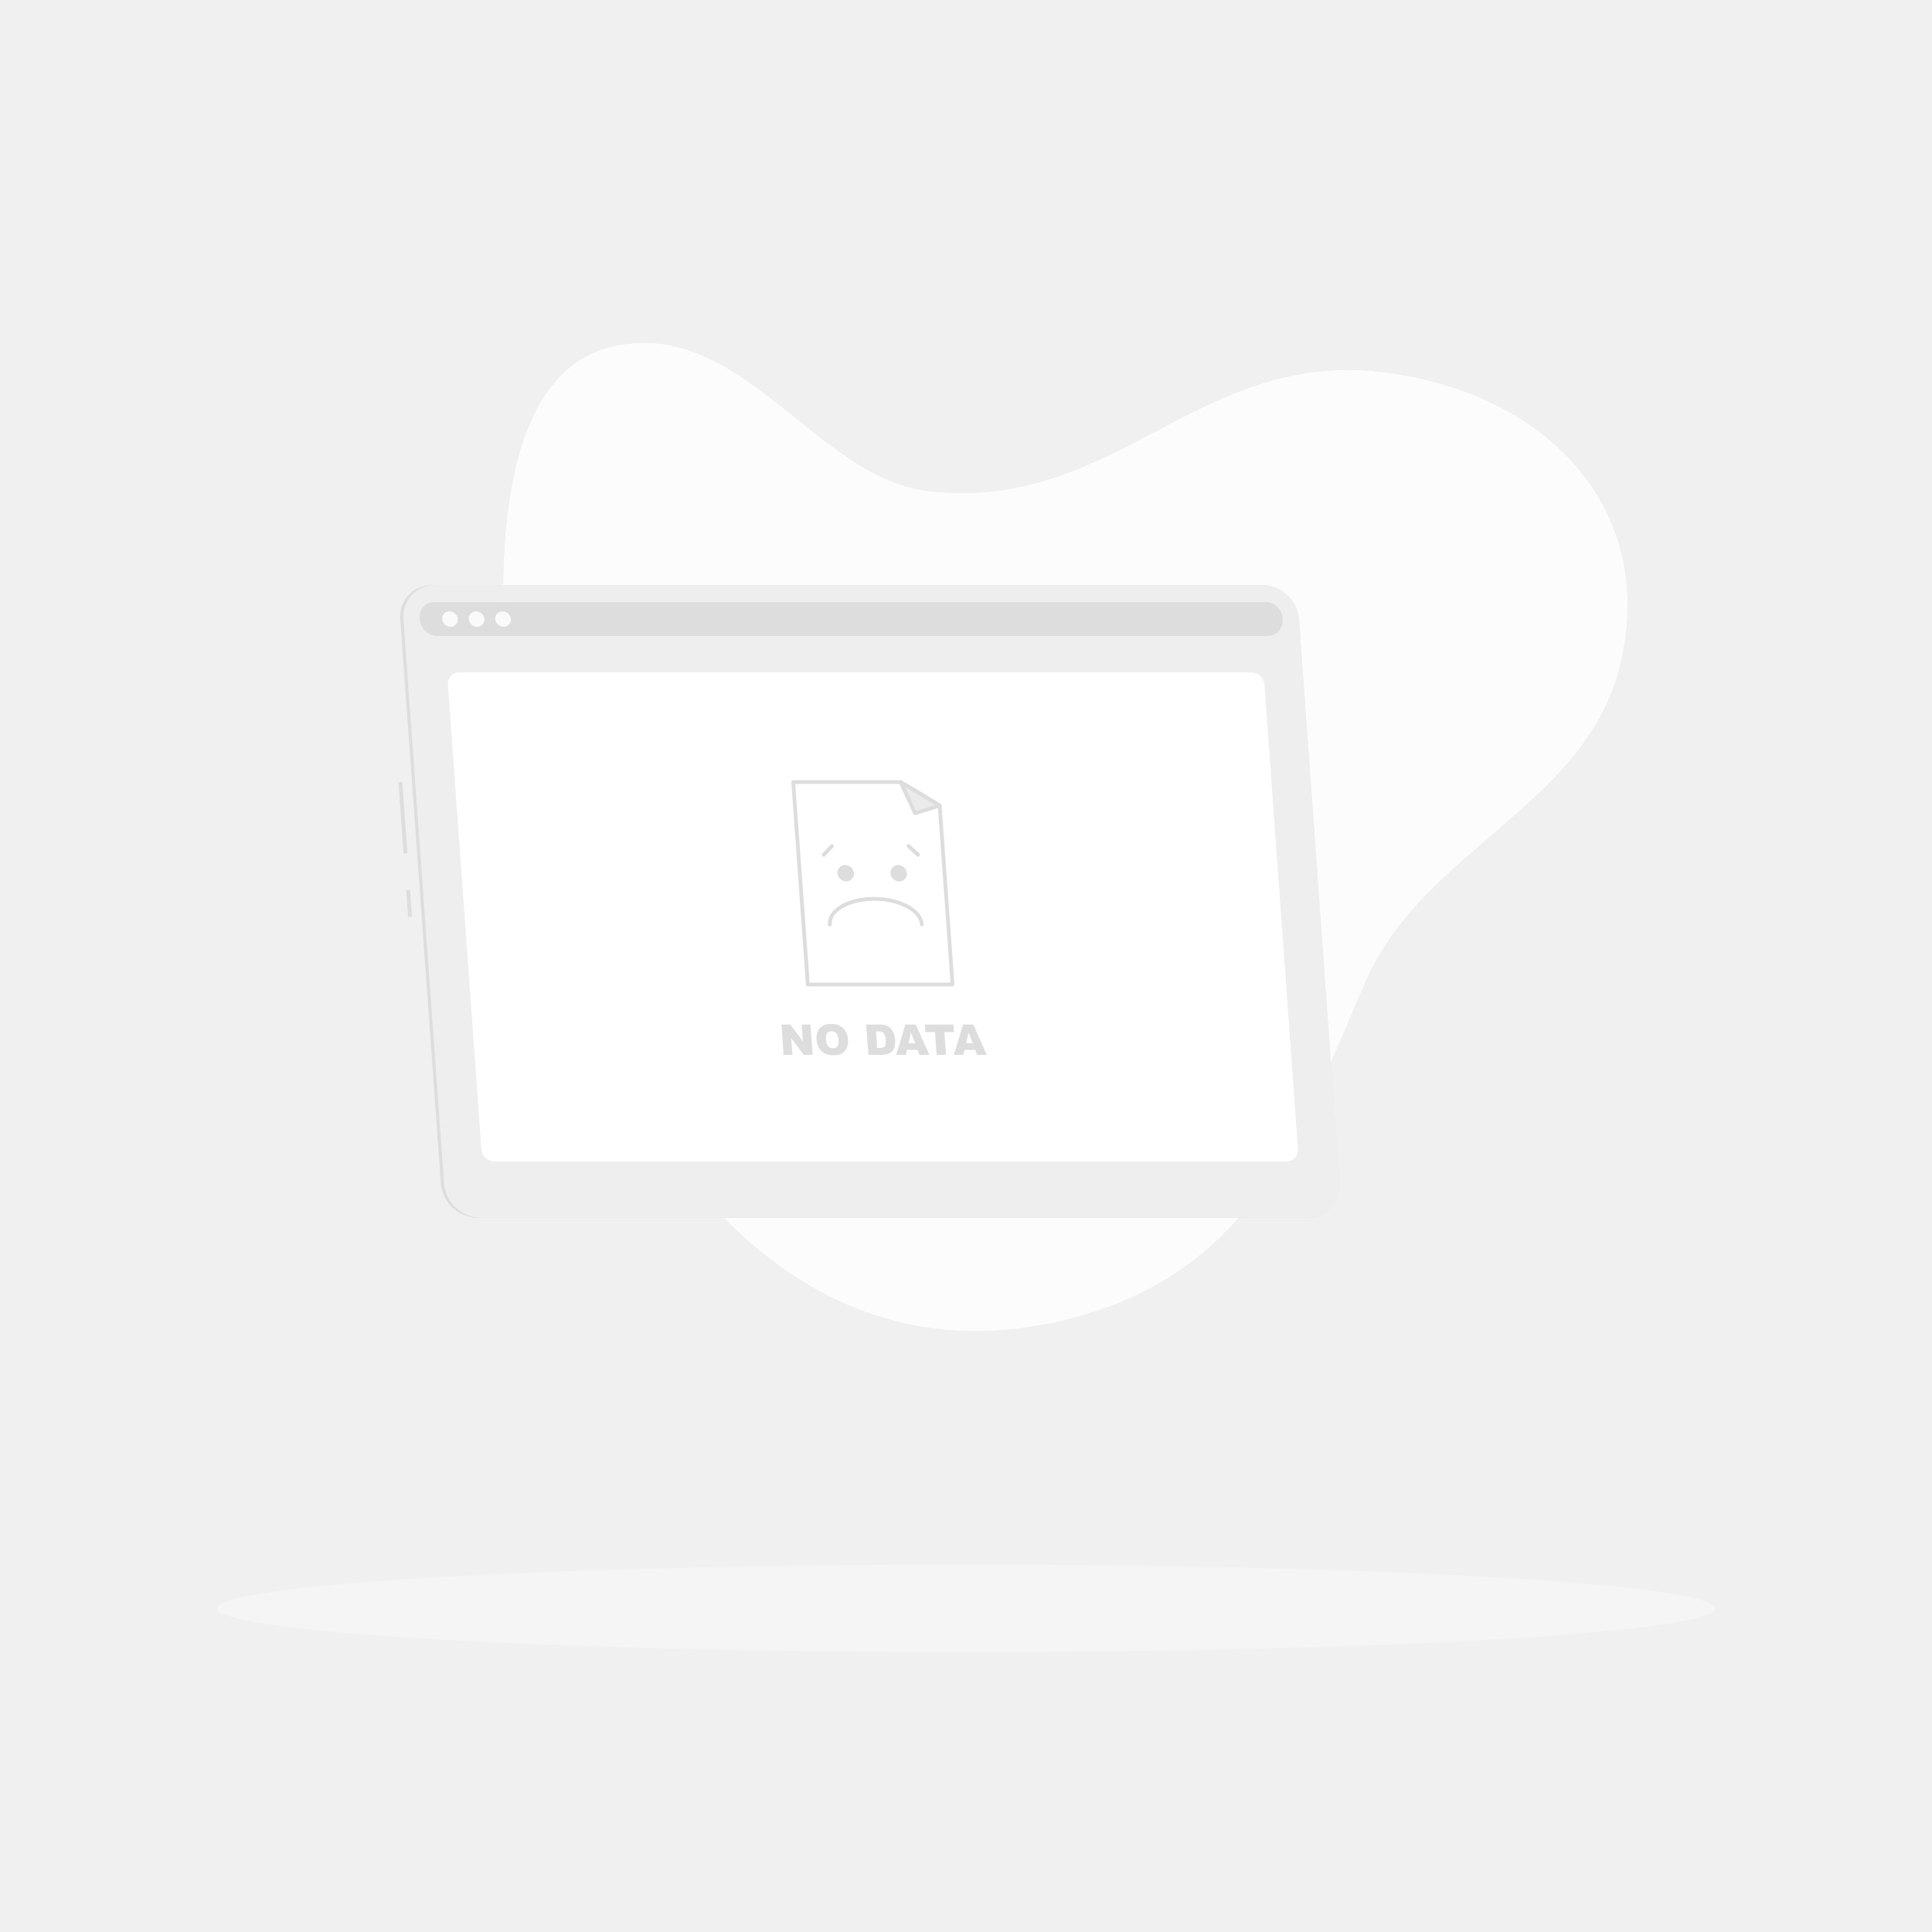
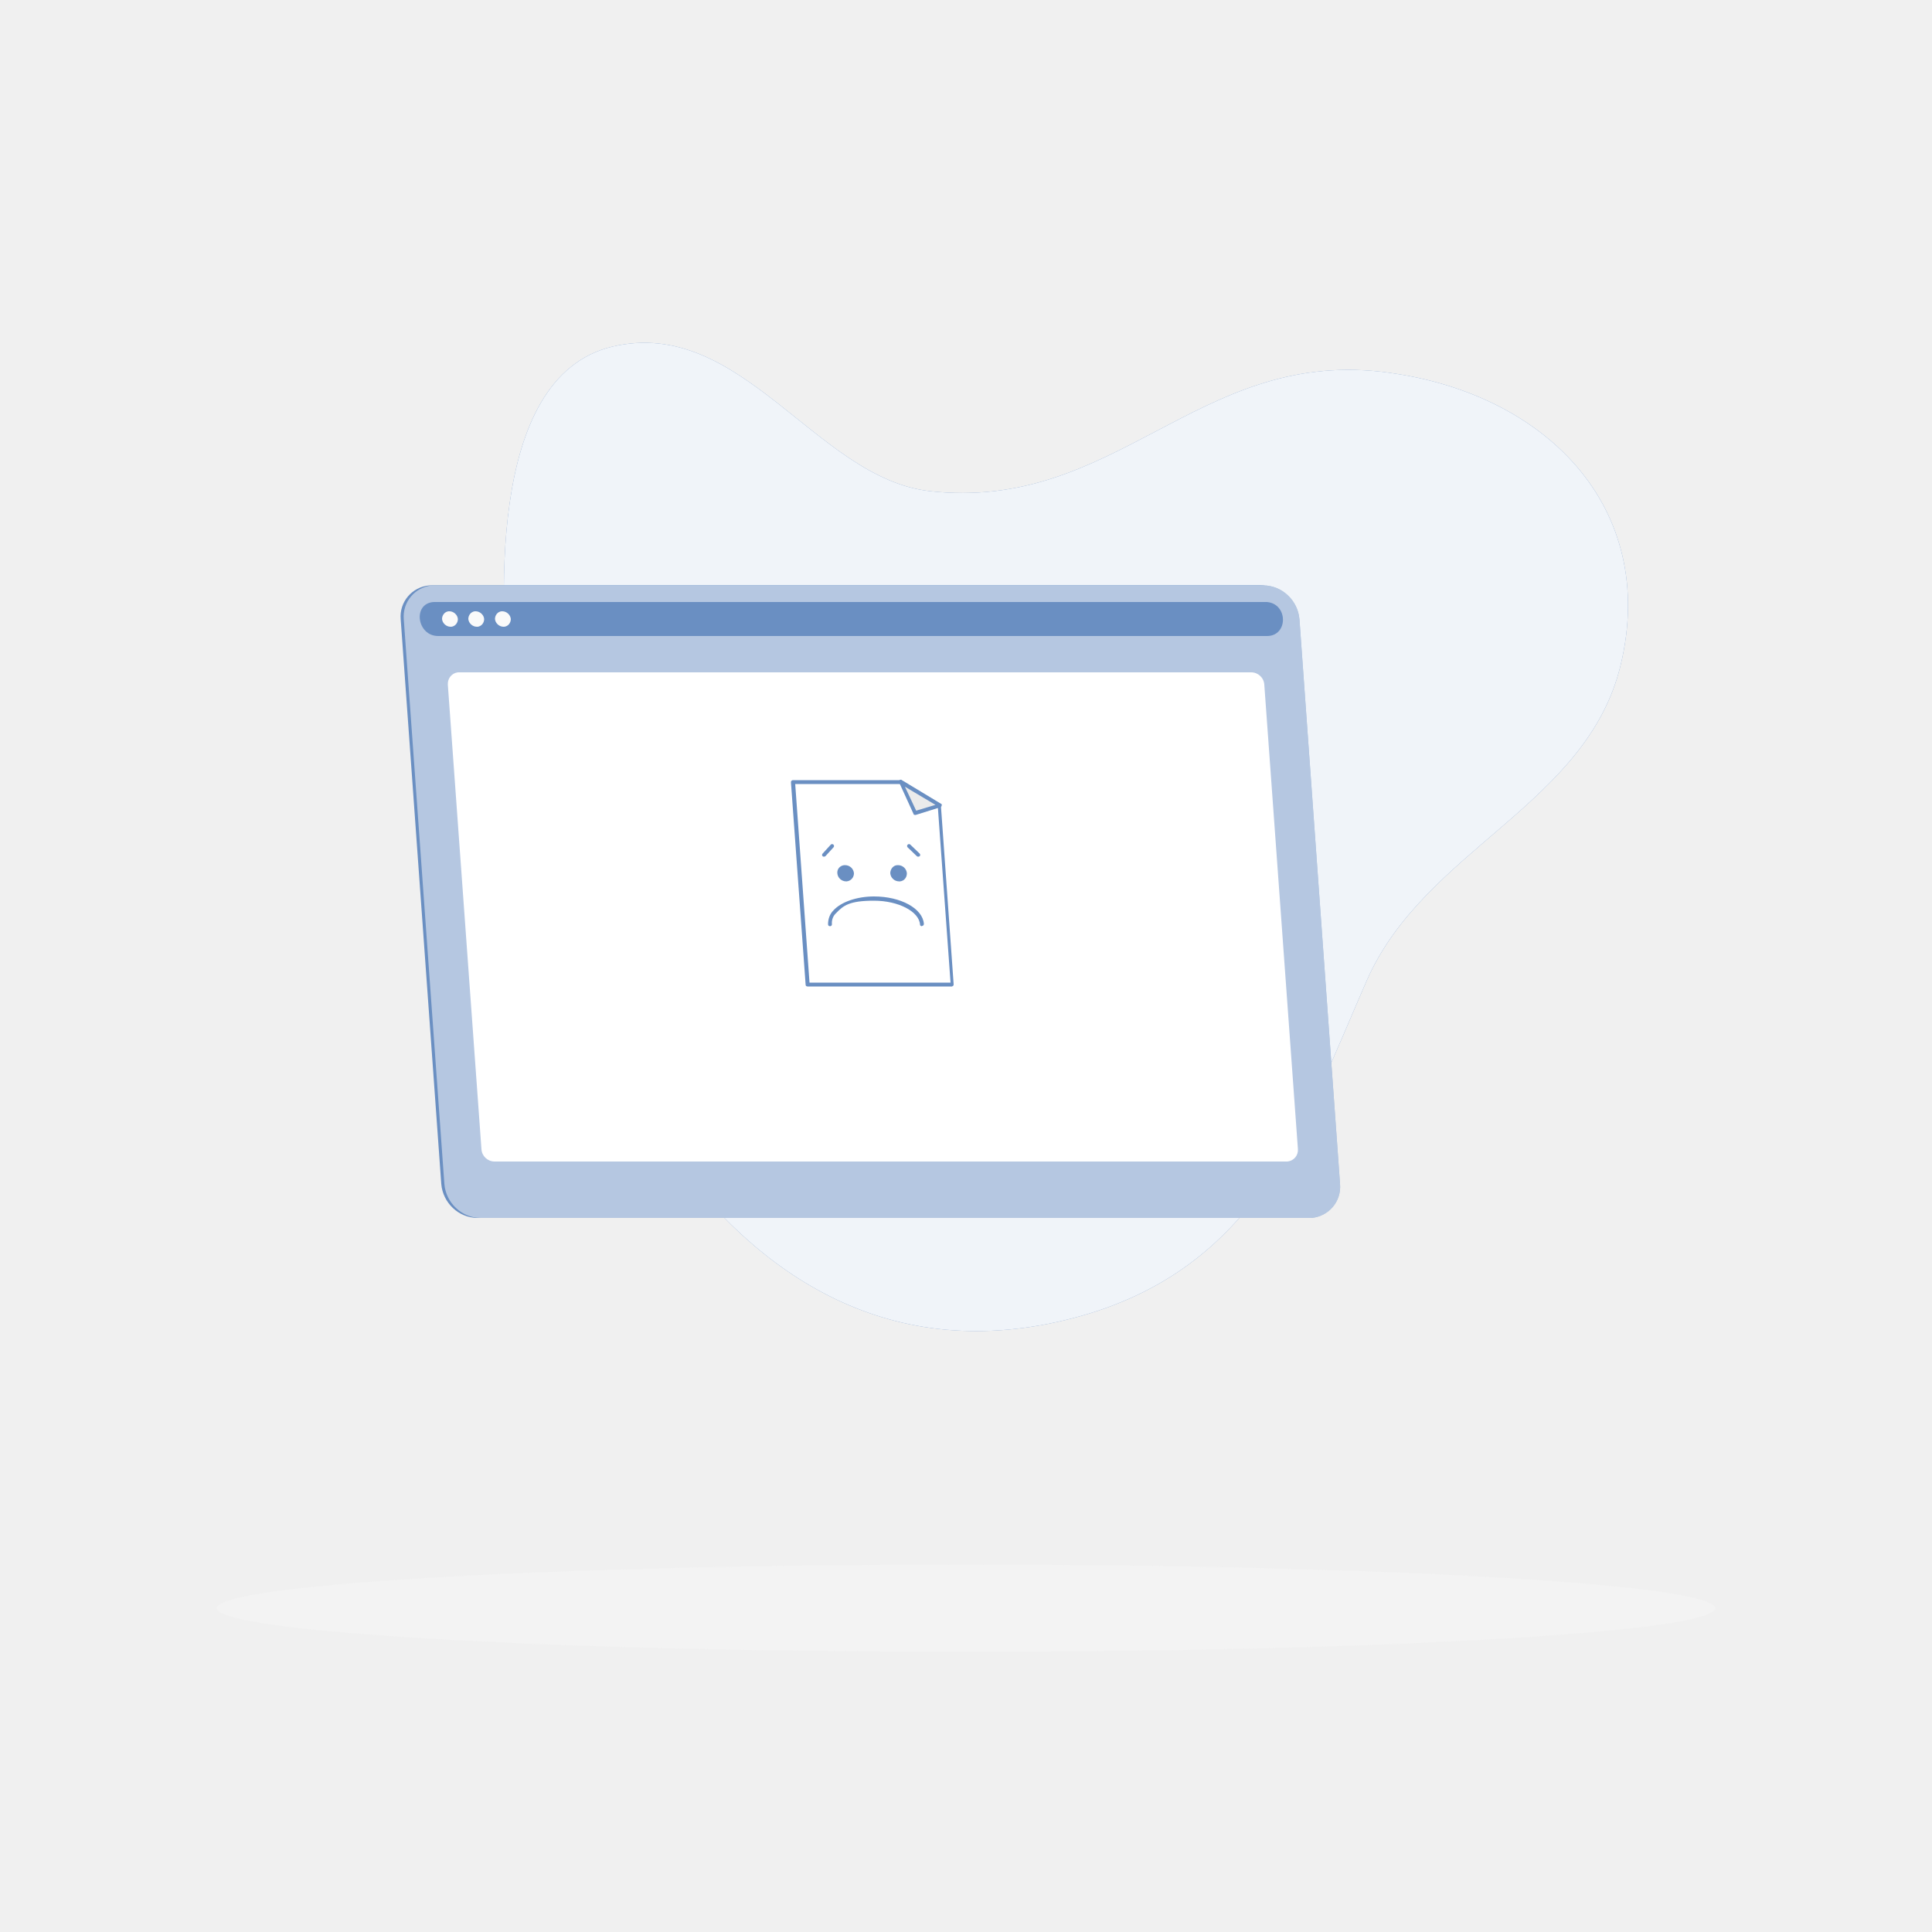
- <svg xmlns="http://www.w3.org/2000/svg" viewBox="0 0 500 500">
+ <svg xmlns="http://www.w3.org/2000/svg" id="Layer_1" width="176.4mm" height="176.4mm" version="1.1" viewBox="0 0 500 500">
+   <defs>
+     <style>
+       .st0 {
+         opacity: .9;
+       }
+ 
+       .st0, .st1, .st2 {
+         fill: #fff;
+       }
+ 
+       .st0, .st2 {
+         isolation: isolate;
+       }
+ 
+       .st3 {
+         opacity: .5;
+       }
+ 
+       .st2 {
+         opacity: .5;
+       }
+ 
+       .st4 {
+         fill: #6a8fc2;
+       }
+ 
+       .st5 {
+         fill: #ebebeb;
+       }
+ 
+       .st6 {
+         fill: #f5f5f5;
+       }
+ 
+       .st7 {
+         fill: #fafafa;
+       }
+     </style>
+   </defs>
  <g id="freepik--background-simple--inject-2">
-     <path d="M240.47,127.1c48.1,5.38,69.21-36.32,116.88-30.86,42.54,4.87,71.88,35.18,61.95,76-8.82,36.24-50.81,47.61-65.74,81.56-15.83,36-28.1,74.79-75.9,87.32-93.85,24.6-139.44-90.88-145.83-157.21-2.45-25.46-6.73-86.33,26.51-94.21C191.79,81.76,211,123.8,240.47,127.1Z" style="fill:#DDDDDD" />
-     <path d="M240.47,127.1c48.1,5.38,69.21-36.32,116.88-30.86,42.54,4.87,71.88,35.18,61.95,76-8.82,36.24-50.81,47.61-65.74,81.56-15.83,36-28.1,74.79-75.9,87.32-93.85,24.6-139.44-90.88-145.83-157.21-2.45-25.46-6.73-86.33,26.51-94.21C191.79,81.76,211,123.8,240.47,127.1Z" style="fill:#fff;opacity:0.9" />
+     <path class="st4" d="M240.5,127.1c48.1,5.4,69.2-36.3,116.9-30.9,42.5,4.9,71.9,35.2,62,76-8.8,36.2-50.8,47.6-65.7,81.6-15.8,36-28.1,74.8-75.9,87.3-93.9,24.6-139.4-90.9-145.8-157.2-2.4-25.5-6.7-86.3,26.5-94.2,33.4-7.9,52.7,34.1,82.1,37.4Z" />
+     <path class="st0" d="M240.5,127.1c48.1,5.4,69.2-36.3,116.9-30.9,42.5,4.9,71.9,35.2,62,76-8.8,36.2-50.8,47.6-65.7,81.6-15.8,36-28.1,74.8-75.9,87.3-93.9,24.6-139.4-90.9-145.8-157.2-2.4-25.5-6.7-86.3,26.5-94.2,33.4-7.9,52.7,34.1,82.1,37.4Z" />
  </g>
-   <g id="freepik--Shadow--inject-2">
-     <ellipse id="freepik--path--inject-2" cx="250" cy="416.24" rx="193.89" ry="11.32" style="fill:#f5f5f5" />
+   <g id="freepik--Shadow--inject-2" class="st3">
+     <ellipse id="freepik--path--inject-2" class="st6" cx="250" cy="416.2" rx="193.9" ry="11.3" />
  </g>
  <g id="freepik--window-no-data--inject-2">
-     <rect x="103.78" y="202.37" width="1" height="18.49" transform="translate(-14.93 8.04) rotate(-4.12)" style="fill:#DDDDDD" />
-     <rect x="105.38" y="230.35" width="1" height="6.96" transform="translate(-16.53 8.21) rotate(-4.12)" style="fill:#DDDDDD" />
-     <path d="M337.71,315.16H123.55a9.65,9.65,0,0,1-9.44-8.81L103.59,160.22a8.1,8.1,0,0,1,8.17-8.8H325.92a9.65,9.65,0,0,1,9.44,8.8l10.52,146.13A8.11,8.11,0,0,1,337.71,315.16Z" style="fill:#DDDDDD" />
-     <path d="M338.53,315.16H124.37a9.65,9.65,0,0,1-9.44-8.81L104.41,160.22a8.1,8.1,0,0,1,8.17-8.8H326.74a9.65,9.65,0,0,1,9.44,8.8L346.7,306.35A8.1,8.1,0,0,1,338.53,315.16Z" style="fill:#DDDDDD" />
-     <path d="M338.53,315.16H124.37a9.65,9.65,0,0,1-9.44-8.81L104.41,160.22a8.1,8.1,0,0,1,8.17-8.8H326.74a9.65,9.65,0,0,1,9.44,8.8L346.7,306.35A8.1,8.1,0,0,1,338.53,315.16Z" style="fill:#fff;opacity:0.5" />
-     <path d="M327.06,155.82H112.9l-.72,0c-5.47.45-4.35,8.78,1.17,8.78H327.87c5.53,0,5.45-8.33-.09-8.78Z" style="fill:#DDDDDD" />
-     <path d="M118.48,160.22a1.85,1.85,0,0,1-1.88,2,2.2,2.2,0,0,1-2.16-2,1.85,1.85,0,0,1,1.87-2A2.2,2.2,0,0,1,118.48,160.22Z" style="fill:#fafafa" />
-     <path d="M125.35,160.22a1.85,1.85,0,0,1-1.88,2,2.2,2.2,0,0,1-2.16-2,1.85,1.85,0,0,1,1.87-2A2.2,2.2,0,0,1,125.35,160.22Z" style="fill:#fafafa" />
-     <path d="M132.21,160.22a1.85,1.85,0,0,1-1.87,2,2.19,2.19,0,0,1-2.16-2,1.84,1.84,0,0,1,1.87-2A2.2,2.2,0,0,1,132.21,160.22Z" style="fill:#fafafa" />
-     <path d="M332.85,300.58H128a3.49,3.49,0,0,1-3.42-3.2l-8.65-120.17a2.92,2.92,0,0,1,3-3.19h204.9a3.48,3.48,0,0,1,3.42,3.19l8.66,120.17A2.94,2.94,0,0,1,332.85,300.58Z" style="fill:#fff" />
-     <polygon points="246.53 254.8 243.19 208.48 233.09 202.4 205.28 202.4 209.06 254.8 246.53 254.8" style="fill:#fff" />
-     <path d="M246.53,255.28H209.06a.48.48,0,0,1-.49-.45l-3.77-52.4a.47.47,0,0,1,.13-.36.48.48,0,0,1,.35-.16h27.81a.55.55,0,0,1,.25.07l10.1,6.08a.48.48,0,0,1,.24.38L247,254.76a.46.46,0,0,1-.13.37A.47.47,0,0,1,246.53,255.28Zm-37-1H246l-3.28-45.55L233,202.88H205.8Z" style="fill:#DDDDDD" />
-     <polygon points="243.19 208.48 233.09 202.4 236.8 210.46 243.19 208.48" style="fill:#ebebeb" />
-     <path d="M236.8,210.94a.49.49,0,0,1-.44-.28l-3.71-8.06a.5.5,0,0,1,.11-.57.5.5,0,0,1,.58-.05l10.1,6.08a.5.5,0,0,1,.24.48.49.49,0,0,1-.34.4l-6.4,2Zm-2.61-7.32,2.87,6.25,5-1.53Z" style="fill:#DDDDDD" />
-     <path d="M221,226a2,2,0,0,1-2,2.11,2.31,2.31,0,0,1-2.26-2.11,1.94,1.94,0,0,1,2-2.12A2.32,2.32,0,0,1,221,226Z" style="fill:#DDDDDD" />
-     <path d="M234.7,226a1.94,1.94,0,0,1-2,2.11,2.32,2.32,0,0,1-2.27-2.11,2,2,0,0,1,2-2.12A2.31,2.31,0,0,1,234.7,226Z" style="fill:#DDDDDD" />
-     <path d="M238.58,239.74a.49.49,0,0,1-.48-.45c-.25-3.41-5.59-6.18-11.9-6.18-4.19,0-7.95,1.25-9.81,3.25a3.74,3.74,0,0,0-1.14,2.86.49.49,0,0,1-1,.07,4.76,4.76,0,0,1,1.4-3.59c2-2.19,6.07-3.56,10.52-3.56,6.93,0,12.58,3.11,12.86,7.08a.48.48,0,0,1-.45.51Z" style="fill:#DDDDDD" />
-     <path d="M213.17,221.72a.51.51,0,0,1-.33-.13.49.49,0,0,1,0-.69l2.13-2.29a.49.49,0,0,1,.68,0,.48.48,0,0,1,0,.68l-2.13,2.29A.48.48,0,0,1,213.17,221.72Z" style="fill:#DDDDDD" />
-     <path d="M237.58,221.72a.55.55,0,0,1-.33-.13l-2.45-2.29a.48.48,0,0,1,0-.69.49.49,0,0,1,.68,0l2.45,2.29a.48.48,0,0,1,0,.68A.52.52,0,0,1,237.58,221.72Z" style="fill:#DDDDDD" />
-     <path d="M202.26,265.15h2.26l3.26,4.34-.31-4.34h2.28l.56,7.84H208l-3.24-4.31.31,4.31h-2.28Z" style="fill:#DDDDDD" />
-     <path d="M211.33,269.07a3.8,3.8,0,0,1,.86-3,3.76,3.76,0,0,1,2.9-1.07,4.38,4.38,0,0,1,3.09,1.05,4.32,4.32,0,0,1,1.27,2.94,4.77,4.77,0,0,1-.3,2.25,3,3,0,0,1-1.24,1.37,4.16,4.16,0,0,1-2.14.49,5.25,5.25,0,0,1-2.23-.42,3.62,3.62,0,0,1-1.5-1.34A4.66,4.66,0,0,1,211.33,269.07Zm2.43,0a2.73,2.73,0,0,0,.56,1.7,1.59,1.59,0,0,0,1.24.52,1.38,1.38,0,0,0,1.17-.51A2.75,2.75,0,0,0,217,269a2.57,2.57,0,0,0-.56-1.62,1.64,1.64,0,0,0-1.25-.51,1.38,1.38,0,0,0-1.14.52A2.53,2.53,0,0,0,213.76,269.09Z" style="fill:#DDDDDD" />
-     <path d="M224.15,265.15h3.6a4.51,4.51,0,0,1,1.74.29,3.06,3.06,0,0,1,1.14.83,3.76,3.76,0,0,1,.71,1.25,6.3,6.3,0,0,1,.3,1.52,5.08,5.08,0,0,1-.15,1.95,2.8,2.8,0,0,1-.71,1.16,2.3,2.3,0,0,1-1,.62,5.6,5.6,0,0,1-1.43.22h-3.59Zm2.55,1.78.31,4.28h.59a2.45,2.45,0,0,0,1.07-.17,1,1,0,0,0,.46-.59,3.54,3.54,0,0,0,.08-1.36,2.72,2.72,0,0,0-.53-1.7,1.81,1.81,0,0,0-1.38-.46Z" style="fill:#DDDDDD" />
-     <path d="M237.45,271.69H234.7l-.29,1.3h-2.47l2.38-7.84H237l3.51,7.84h-2.54Zm-.63-1.69-1.06-2.82L235.1,270Z" style="fill:#DDDDDD" />
-     <path d="M239.37,265.15h7.36l.14,1.94H244.4l.42,5.9H242.4l-.42-5.9h-2.47Z" style="fill:#DDDDDD" />
-     <path d="M252.37,271.69h-2.75l-.29,1.3h-2.47l2.38-7.84h2.64l3.5,7.84h-2.53Zm-.63-1.69-1.07-2.82L250,270Z" style="fill:#DDDDDD" />
+     <path class="st4" d="M337.7,315.2H123.6c-4.9,0-9-3.9-9.4-8.8l-10.5-146.1c-.4-4.5,2.9-8.4,7.4-8.8.3,0,.5,0,.8,0h214.2c4.9,0,9,3.9,9.4,8.8l10.5,146.1c.4,4.5-2.9,8.4-7.4,8.8-.3,0-.5,0-.8,0Z" />
+     <path class="st4" d="M338.5,315.2H124.4c-4.9,0-9-3.9-9.4-8.8l-10.5-146.1c-.4-4.5,2.9-8.4,7.4-8.8.3,0,.5,0,.8,0h214.2c4.9,0,9,3.9,9.4,8.8l10.5,146.1c.4,4.5-2.9,8.4-7.4,8.8-.3,0-.5,0-.8,0Z" />
+     <path class="st2" d="M338.5,315.2H124.4c-4.9,0-9-3.9-9.4-8.8l-10.5-146.1c-.4-4.5,2.9-8.4,7.4-8.8.3,0,.5,0,.8,0h214.2c4.9,0,9,3.9,9.4,8.8l10.5,146.1c.4,4.5-2.9,8.4-7.4,8.8-.3,0-.5,0-.8,0Z" />
+     <path class="st4" d="M327.1,155.8H112.2c-5.5.4-4.3,8.8,1.2,8.8h214.5c5.5,0,5.5-8.3,0-8.8h-.7Z" />
+     <path class="st7" d="M118.5,160.2c0,1-.7,1.9-1.7,2,0,0-.1,0-.2,0-1.1,0-2.1-.9-2.2-2,0-1,.7-1.9,1.7-2,0,0,.1,0,.2,0,1.1,0,2.1.9,2.2,2Z" />
+     <path class="st7" d="M125.3,160.2c0,1-.7,1.9-1.7,2,0,0-.1,0-.2,0-1.1,0-2.1-.9-2.2-2,0-1,.7-1.9,1.7-2,0,0,.1,0,.2,0,1.1,0,2.1.9,2.2,2Z" />
+     <path class="st7" d="M132.2,160.2c0,1-.7,1.9-1.7,2,0,0-.1,0-.2,0-1.1,0-2.1-.9-2.2-2,0-1,.7-1.9,1.7-2,0,0,.1,0,.2,0,1.1,0,2.1.9,2.2,2Z" />
+     <path class="st1" d="M332.9,300.6h-204.9c-1.8,0-3.3-1.4-3.4-3.2l-8.7-120.2c-.1-1.6,1-3,2.6-3.2.1,0,.2,0,.4,0h204.9c1.8,0,3.3,1.4,3.4,3.2l8.7,120.2c.1,1.6-1,3-2.7,3.2-.1,0-.3,0-.4,0Z" />
+     <polygon class="st1" points="246.5 254.8 243.2 208.5 233.1 202.4 205.3 202.4 209.1 254.8 246.5 254.8" />
+     <path class="st4" d="M246.5,255.3h-37.5c-.3,0-.5-.2-.5-.4l-3.8-52.4c0-.1,0-.3.1-.4,0,0,.2-.2.4-.2h27.8c0,0,.2,0,.2,0l10.1,6.1c.1,0,.2.2.2.4l3.3,46.3c0,.1,0,.3-.1.4,0,0-.2.1-.3.2ZM209.5,254.3h36.5l-3.3-45.6-9.7-5.8h-27.2l3.7,51.4Z" />
+     <polygon class="st5" points="243.2 208.5 233.1 202.4 236.8 210.5 243.2 208.5" />
+     <path class="st4" d="M236.8,210.9c-.2,0-.4-.1-.4-.3l-3.7-8.1c0-.2,0-.4.1-.6.2-.1.4-.2.6,0l10.1,6.1c.2,0,.3.3.2.5,0,.2-.2.3-.3.4l-6.4,2h-.1ZM234.2,203.6l2.9,6.2,5-1.5-7.9-4.7Z" />
+     <path class="st4" d="M221,226c0,1.1-.8,2-1.9,2.1,0,0,0,0-.1,0-1.2,0-2.2-.9-2.3-2.1-.1-1.1.7-2,1.8-2.1,0,0,.2,0,.2,0,1.2,0,2.2.9,2.3,2.1Z" />
+     <path class="st4" d="M234.7,226c0,1.1-.7,2-1.8,2.1,0,0-.2,0-.2,0-1.2,0-2.2-.9-2.3-2.1,0-1.1.8-2.1,1.9-2.1,0,0,0,0,.1,0,1.2,0,2.2.9,2.3,2.1Z" />
+     <path class="st4" d="M238.6,239.7c-.3,0-.5-.2-.5-.4-.2-3.4-5.6-6.2-11.9-6.2s-7.9,1.2-9.8,3.2c-.8.7-1.2,1.8-1.1,2.9,0,.3-.2.5-.5.5s-.5-.2-.5-.5c0-1.3.4-2.6,1.4-3.6,2-2.2,6.1-3.6,10.5-3.6,6.9,0,12.6,3.1,12.9,7.1,0,.3-.2.5-.4.5,0,0,0,0,0,0h0Z" />
+     <path class="st4" d="M213.2,221.7c-.1,0-.2,0-.3-.1-.2-.2-.2-.5,0-.7l2.1-2.3c.2-.2.5-.2.7,0,.2.2.2.5,0,.7h0s-2.1,2.3-2.1,2.3c0,0-.2.1-.3.1Z" />
+     <path class="st4" d="M237.6,221.7c-.1,0-.2,0-.3-.1l-2.4-2.3c-.2-.2-.2-.5,0-.7,0,0,0,0,0,0,.2-.2.5-.2.7,0l2.4,2.3c.2.2.2.5,0,.7h0c0,0-.2.1-.3.1Z" />
  </g>
</svg>
